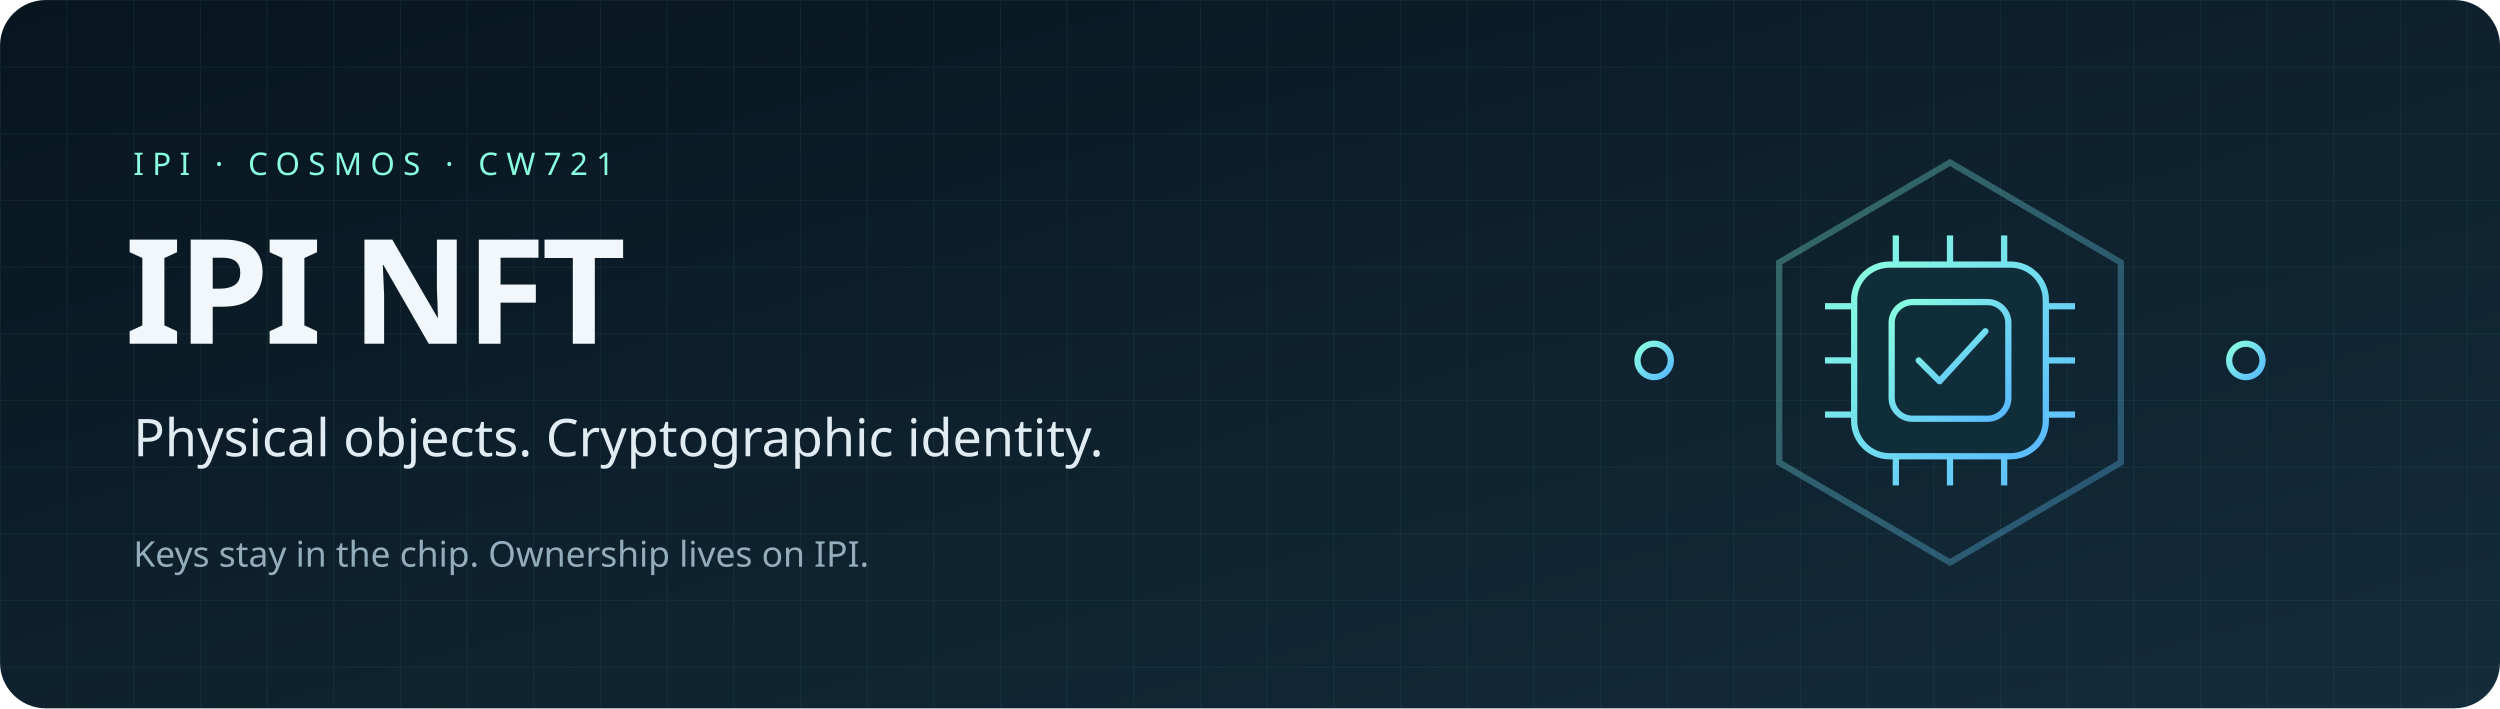
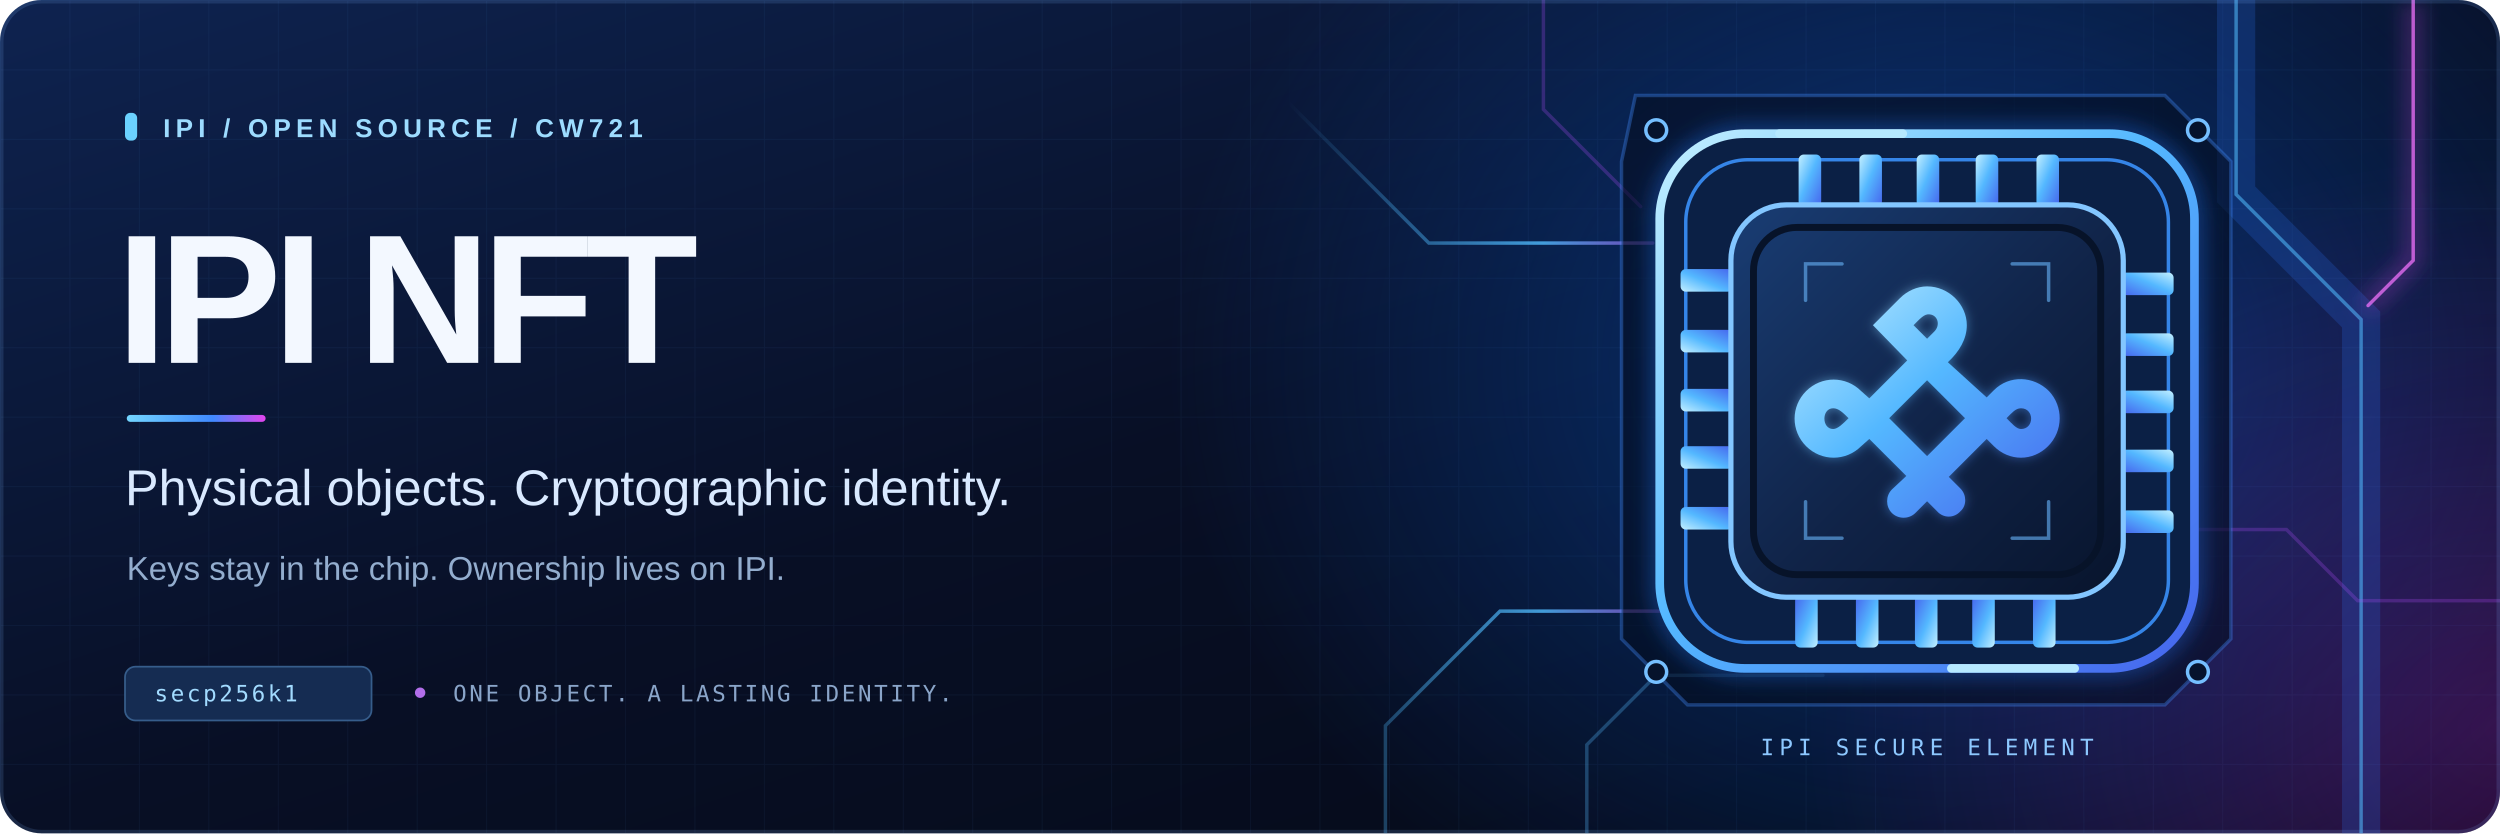
- <svg xmlns="http://www.w3.org/2000/svg" width="1200" height="340" viewBox="0 0 1200 340" role="img" aria-labelledby="title desc">
+ <svg xmlns="http://www.w3.org/2000/svg" width="1440" height="480" viewBox="0 0 1440 480" role="img" aria-labelledby="title desc">
  <defs>
-     <linearGradient id="bg" x2="1" y2="1">
-       <stop stop-color="#07151f" />
-       <stop offset="1" stop-color="#142c3b" />
+     <linearGradient id="background" x2="1" y2="1">
+       <stop stop-color="#0e2350" />
+       <stop offset=".5" stop-color="#080f25" />
+       <stop offset="1" stop-color="#040916" />
    </linearGradient>
-     <linearGradient id="chip" x2="1" y2="1">
-       <stop stop-color="#8affe0" />
-       <stop offset="1" stop-color="#58b9ff" />
+     <radialGradient id="blue-halo">
+       <stop stop-color="#0867ed" stop-opacity=".42" />
+       <stop offset="1" stop-color="#0867ed" stop-opacity="0" />
+     </radialGradient>
+     <radialGradient id="magenta-halo">
+       <stop stop-color="#dd26f0" stop-opacity=".22" />
+       <stop offset="1" stop-color="#dd26f0" stop-opacity="0" />
+     </radialGradient>
+     <linearGradient id="neon" x2="1" y2="1">
+       <stop stop-color="#c3efff" />
+       <stop offset=".46" stop-color="#54b8ff" />
+       <stop offset="1" stop-color="#4665ed" />
    </linearGradient>
-     <pattern id="grid" width="32" height="32" patternUnits="userSpaceOnUse">
-       <path d="M32 0H0V32" fill="none" stroke="#8affe0" stroke-opacity=".055" />
+     <linearGradient id="chip-face" x2="1" y2="1">
+       <stop stop-color="#193d74" />
+       <stop offset=".55" stop-color="#102347" />
+       <stop offset="1" stop-color="#08142c" />
+     </linearGradient>
+     <linearGradient id="accent" x2="1">
+       <stop stop-color="#73d6ff" />
+       <stop offset=".62" stop-color="#4089ff" />
+       <stop offset="1" stop-color="#e344ee" />
+     </linearGradient>
+     <linearGradient id="fade" x2="1">
+       <stop stop-color="#50bcff" stop-opacity="0" />
+       <stop offset=".65" stop-color="#50bcff" stop-opacity=".8" />
+       <stop offset="1" stop-color="#cb55ff" stop-opacity=".5" />
+     </linearGradient>
+     <pattern id="grid" width="40" height="40" patternUnits="userSpaceOnUse">
+       <path d="M40 0H0V40" fill="none" stroke="#6aa9ff" stroke-opacity=".055" />
    </pattern>
+     <filter id="glow" x="-60%" y="-60%" width="220%" height="220%">
+       <feGaussianBlur stdDeviation="6" />
+     </filter>
+     <clipPath id="frame">
+       <rect width="1440" height="480" rx="24" />
+     </clipPath>
+     <g id="chip-pins" fill="url(#neon)">
+       <rect x="-74" y="-142" width="13" height="30" rx="3" />
+       <rect x="-39" y="-142" width="13" height="30" rx="3" />
+       <rect x="-6" y="-142" width="13" height="30" rx="3" />
+       <rect x="28" y="-142" width="13" height="30" rx="3" />
+       <rect x="63" y="-142" width="13" height="30" rx="3" />
+     </g>
+     <path id="ipi-emblem" fill-rule="evenodd" d="M161 15C185 15 205 35 205 58 205 73 197 87 184 99L227 138 235 130C252 113 279 114 296 131 312 148 312 175 295 192 278 209 252 209 235 192L227 184 185 226 198 239C205 246 205 258 198 264 191 272 179 272 172 264L161 253 148 266C141 273 129 273 122 266 115 259 115 247 122 240L138 225 97 184 88 192C71 209 44 209 27 192 10 175 10 148 27 131 44 114 71 114 88 131L97 139 139 97 101 58 131 28C139 20 150 15 161 15ZM146 58 161 73 169 65C176 58 173 47 164 46 158 45 153 51 146 58ZM161 119 119 161 161 203 203 161ZM57 150C44 150 44 173 57 173 62 173 68 167 74 161 68 155 63 150 57 150ZM265 150C259 150 255 155 249 161 255 167 260 173 265 173 280 173 280 150 265 150Z" />
  </defs>
-   <rect width="1200" height="340" rx="22" fill="url(#bg)" />
-   <rect width="1200" height="340" rx="22" fill="url(#grid)" />
-   <g font-family="system-ui,Segoe UI,sans-serif">
-     <text x="64" y="84" fill="#8affe0" font-size="15" letter-spacing="4">IPI · COSMOS · CW721</text>
-     <text x="60" y="165" fill="#f1f7fa" font-size="70" font-weight="750" letter-spacing="-2">IPI NFT</text>
-     <text x="64" y="219" fill="#e0ebf2" font-size="25">Physical objects. Cryptographic identity.</text>
-     <text x="64" y="272" fill="#94adbd" font-size="17">Keys stay in the chip. Ownership lives on IPI.</text>
-   </g>
-   <g transform="translate(854 112)" fill="none" stroke="url(#chip)" stroke-width="3">
-     <path d="M0 14L82-34l82 48v96l-82 48L0 110Z" opacity=".32" />
-     <rect x="36" y="15" width="92" height="92" rx="17" fill="#102d3a" />
-     <rect x="54" y="33" width="56" height="56" rx="10" />
-     <path d="M56 1v14m26-14v14m26-14v14M56 107v14m26-14v14m26-14v14M22 35h14M22 61h14M22 87h14m92-52h14m-14 26h14m-14 26h14" />
-     <path d="M67 61l10 10 22-24" stroke-linecap="round" stroke-linejoin="round" />
-     <path d="M-50 61h50m164 0h50" stroke-dasharray="4 7" opacity=".7" />
-     <circle cx="-60" cy="61" r="8" />
-     <circle cx="224" cy="61" r="8" />
+   <g clip-path="url(#frame)">
+     <rect width="1440" height="480" fill="url(#background)" />
+     <rect width="1440" height="480" fill="url(#grid)" />
+     <ellipse cx="1122" cy="210" rx="450" ry="370" fill="url(#blue-halo)" />
+     <ellipse cx="1440" cy="420" rx="400" ry="330" fill="url(#magenta-halo)" />
+     <g fill="none" stroke-linecap="round">
+       <path d="M1288-30V112l72 72v320" stroke="#2c70ed" stroke-opacity=".22" stroke-width="22" />
+       <path d="M1288-30V112l72 72v320" stroke="#53beff" stroke-opacity=".55" stroke-width="2" />
+       <path d="M1390-20v170l-26 26" stroke="#e44af5" stroke-opacity=".5" stroke-width="5" filter="url(#glow)" />
+       <path d="M1390-20v170l-26 26" stroke="#f574ff" stroke-opacity=".72" stroke-width="2" />
+       <path d="M798 480v-62l66-66h104M742 0v59l81 81h129" stroke="url(#fade)" stroke-width="2" />
+       <path d="M889 0v63l56 56M1440 346h-82l-41-41h-85" stroke="#b44dff" stroke-opacity=".25" stroke-width="2" />
+       <path d="M914 480v-51l40-40h96" stroke="#58baff" stroke-opacity=".3" stroke-width="2" />
+     </g>
+     <g font-family="Arial,Helvetica,sans-serif">
+       <rect x="72" y="65" width="7" height="16" rx="3" fill="#6bd2ff" />
+       <text x="94" y="79" fill="#9ddcff" font-size="15" font-weight="700" letter-spacing="3">IPI / OPEN SOURCE / CW721</text>
+       <text x="67" y="209" fill="#f3f8ff" font-size="106" font-weight="700" letter-spacing="-5">IPI NFT</text>
+       <rect x="73" y="239" width="80" height="4" rx="2" fill="url(#accent)" />
+       <text x="72" y="291" fill="#d9e9ff" font-size="29">Physical objects. Cryptographic identity.</text>
+       <text x="73" y="334" fill="#93adce" font-size="19">Keys stay in the chip. Ownership lives on IPI.</text>
+       <g font-family="monospace" font-size="13" letter-spacing="1.5">
+         <rect x="72" y="384" width="142" height="31" rx="6" fill="#152c52" stroke="#365d8b" />
+         <text x="89" y="404" fill="#a2dbff">secp256k1</text>
+         <circle cx="242" cy="399" r="3" fill="#b26eea" />
+         <text x="261" y="404" fill="#8aa5c9">ONE OBJECT. A LASTING IDENTITY.</text>
+       </g>
+     </g>
+     <g transform="translate(1110 231)">
+       <path d="M-168-176H137l38 38v275l-38 38h-275l-38-38v-275Z" fill="#040c1e" fill-opacity=".6" stroke="#448dff" stroke-opacity=".35" stroke-width="2" />
+       <rect x="-154" y="-154" width="308" height="308" rx="49" fill="none" stroke="#2473f0" stroke-width="8" opacity=".55" filter="url(#glow)" />
+       <rect x="-154" y="-154" width="308" height="308" rx="49" fill="#0b2045" stroke="url(#neon)" stroke-width="5" />
+       <rect x="-139" y="-139" width="278" height="278" rx="36" fill="none" stroke="#3585e8" stroke-width="2" />
+       <use href="#chip-pins" />
+       <use href="#chip-pins" transform="rotate(90)" />
+       <use href="#chip-pins" transform="rotate(180)" />
+       <use href="#chip-pins" transform="rotate(270)" />
+       <rect x="-113" y="-113" width="226" height="226" rx="32" fill="url(#chip-face)" stroke="#83c6ff" stroke-width="3" />
+       <rect x="-100" y="-100" width="200" height="200" rx="25" fill="none" stroke="#071329" stroke-width="4" />
+       <g transform="scale(.52) translate(-161 -142)" fill="url(#neon)">
+         <use href="#ipi-emblem" opacity=".5" filter="url(#glow)" />
+         <use href="#ipi-emblem" />
+       </g>
+       <path d="M-70-58v-21h21m98 0h21v21M-70 58v21h21m98 0h21V58" fill="none" stroke="#61a9ed" stroke-opacity=".65" stroke-width="2" stroke-linecap="round" />
+       <g fill="#06132c" stroke="#75bfff" stroke-width="2">
+         <circle cx="-156" cy="-156" r="6" />
+         <circle cx="156" cy="-156" r="6" />
+         <circle cx="-156" cy="156" r="6" />
+         <circle cx="156" cy="156" r="6" />
+       </g>
+       <path d="M-85-154h71m28 308h71" fill="none" stroke="#b6e9ff" stroke-width="5" stroke-linecap="round" />
+     </g>
+     <g font-family="monospace" text-anchor="middle">
+       <text x="1110" y="435" fill="#8dc8ff" font-size="13" letter-spacing="3">IPI SECURE ELEMENT</text>
+     </g>
+     <path d="M72 466h1296" stroke="url(#accent)" stroke-opacity=".45" />
+     <rect x="1" y="1" width="1438" height="478" rx="23" fill="none" stroke="#83b7ff" stroke-opacity=".15" stroke-width="2" />
  </g>
</svg>
